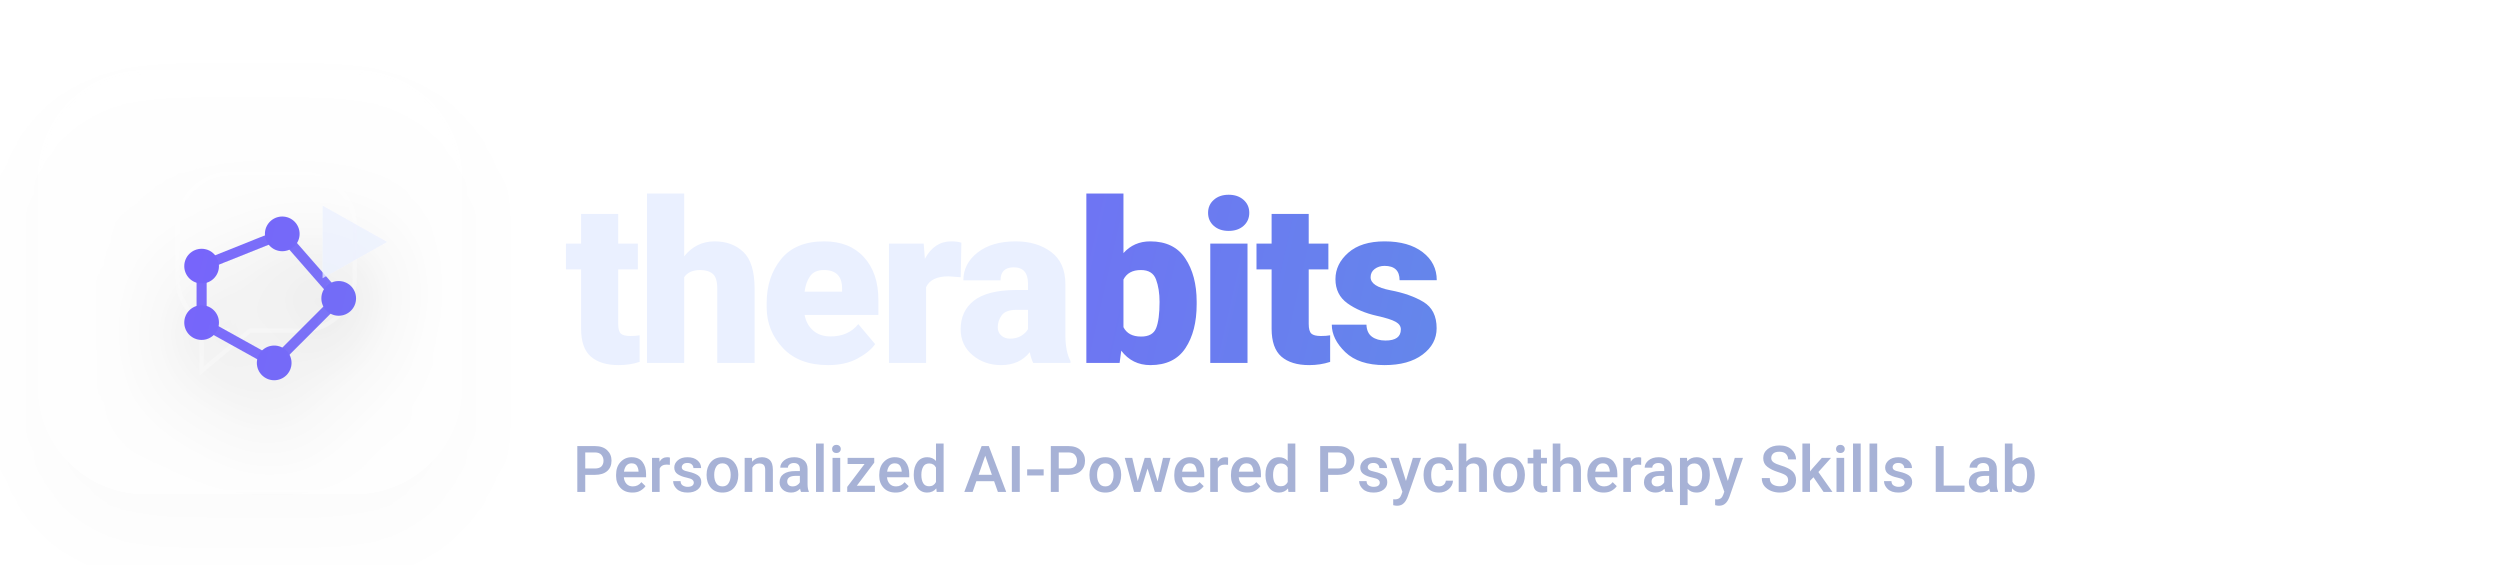
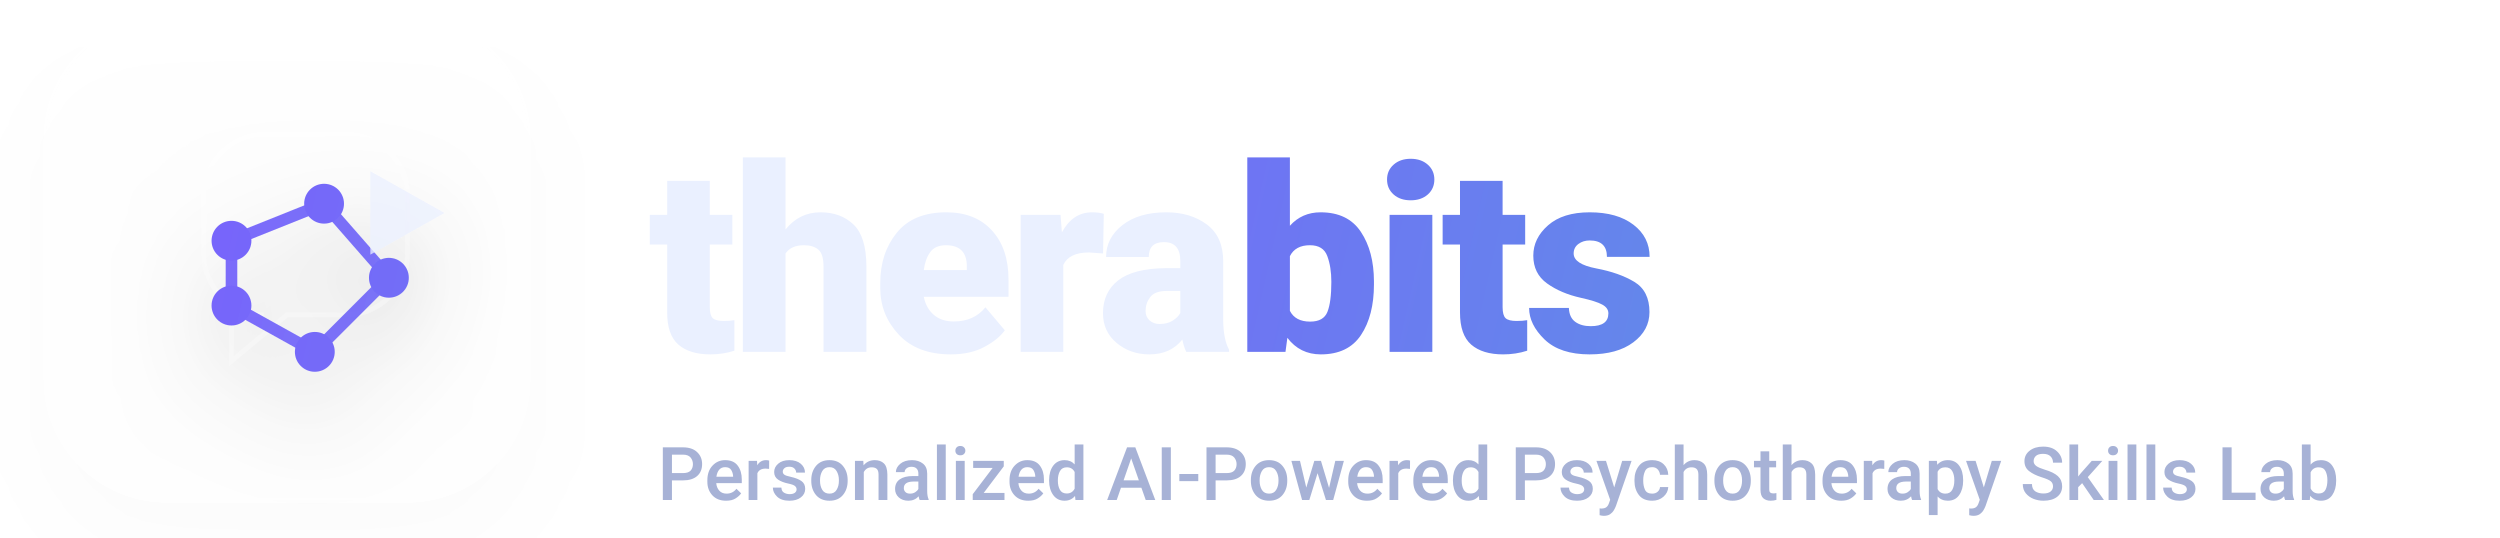
- <svg xmlns="http://www.w3.org/2000/svg" width="620" height="140" viewBox="0 0 620 140" fill="none" role="img" aria-label="therabits">
+ <svg xmlns="http://www.w3.org/2000/svg" viewBox="0 14 540 116" fill="none" role="img" aria-label="therabits">
  <defs>
    <linearGradient id="g" x1="0" y1="0" x2="620" y2="140" gradientUnits="userSpaceOnUse">
      <stop stop-color="#7C5CFF" />
      <stop offset="1" stop-color="#37D6C5" />
    </linearGradient>
    <filter id="s" x="-30%" y="-30%" width="160%" height="160%">
      <feDropShadow dx="0" dy="10" stdDeviation="10" flood-color="#000" flood-opacity="0.35" />
    </filter>
  </defs>
  <g filter="url(#s)" transform="translate(10,18)">
    <rect x="0" y="0" width="104" height="104" rx="26" fill="rgba(255,255,255,0.04)" stroke="rgba(255,255,255,0.12)" />
    <path d="M34 38c0-7 6-13 13-13h18c7 0 13 6 13 13v13c0 7-6 13-13 13H52l-12 10v-10H47c-7 0-13-6-13-13V38Z" fill="rgba(255,255,255,0.02)" stroke="rgba(255,255,255,0.14)" />
    <path d="M40 48 L60 40 L74 56 L58 72 L40 62 Z" stroke="url(#g)" stroke-width="2.5" fill="none" opacity="0.95" />
    <circle cx="40" cy="48" r="4.3" fill="url(#g)" />
    <circle cx="60" cy="40" r="4.3" fill="url(#g)" />
    <circle cx="74" cy="56" r="4.3" fill="url(#g)" />
    <circle cx="58" cy="72" r="4.3" fill="url(#g)" />
    <circle cx="40" cy="62" r="4.3" fill="url(#g)" />
    <path d="M70 33 L86 42 L70 51 Z" fill="rgba(234,240,255,0.75)" />
  </g>
  <g transform="translate(140,38)">
    <text x="0" y="52" font-size="56" font-weight="800" font-family="ui-sans-serif, system-ui, -apple-system, Segoe UI, Roboto, Helvetica, Arial" fill="#EAF0FF" letter-spacing="-1.2">
      thera<tspan fill="url(#g)">bits</tspan>
    </text>
    <text x="2" y="84" font-size="16" font-weight="500" font-family="ui-sans-serif, system-ui, -apple-system, Segoe UI, Roboto, Helvetica, Arial" fill="#A7B2D6">
      Personalized AI-Powered Psychotherapy Skills Lab
    </text>
  </g>
</svg>
